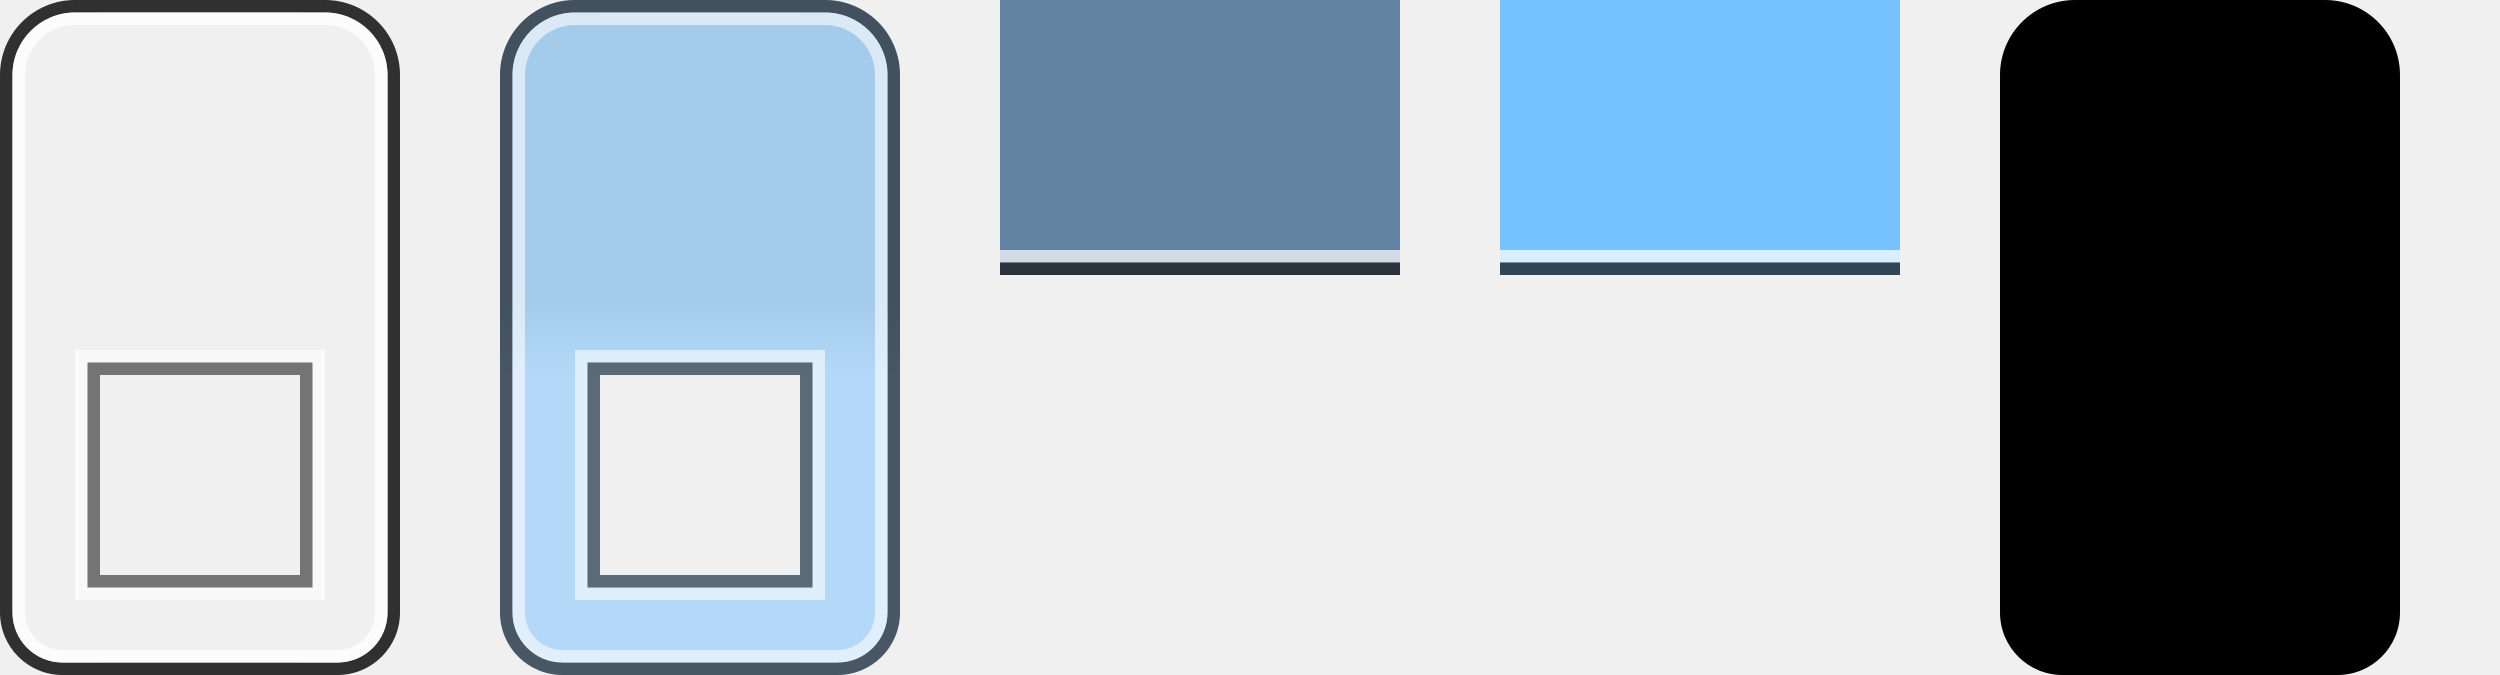
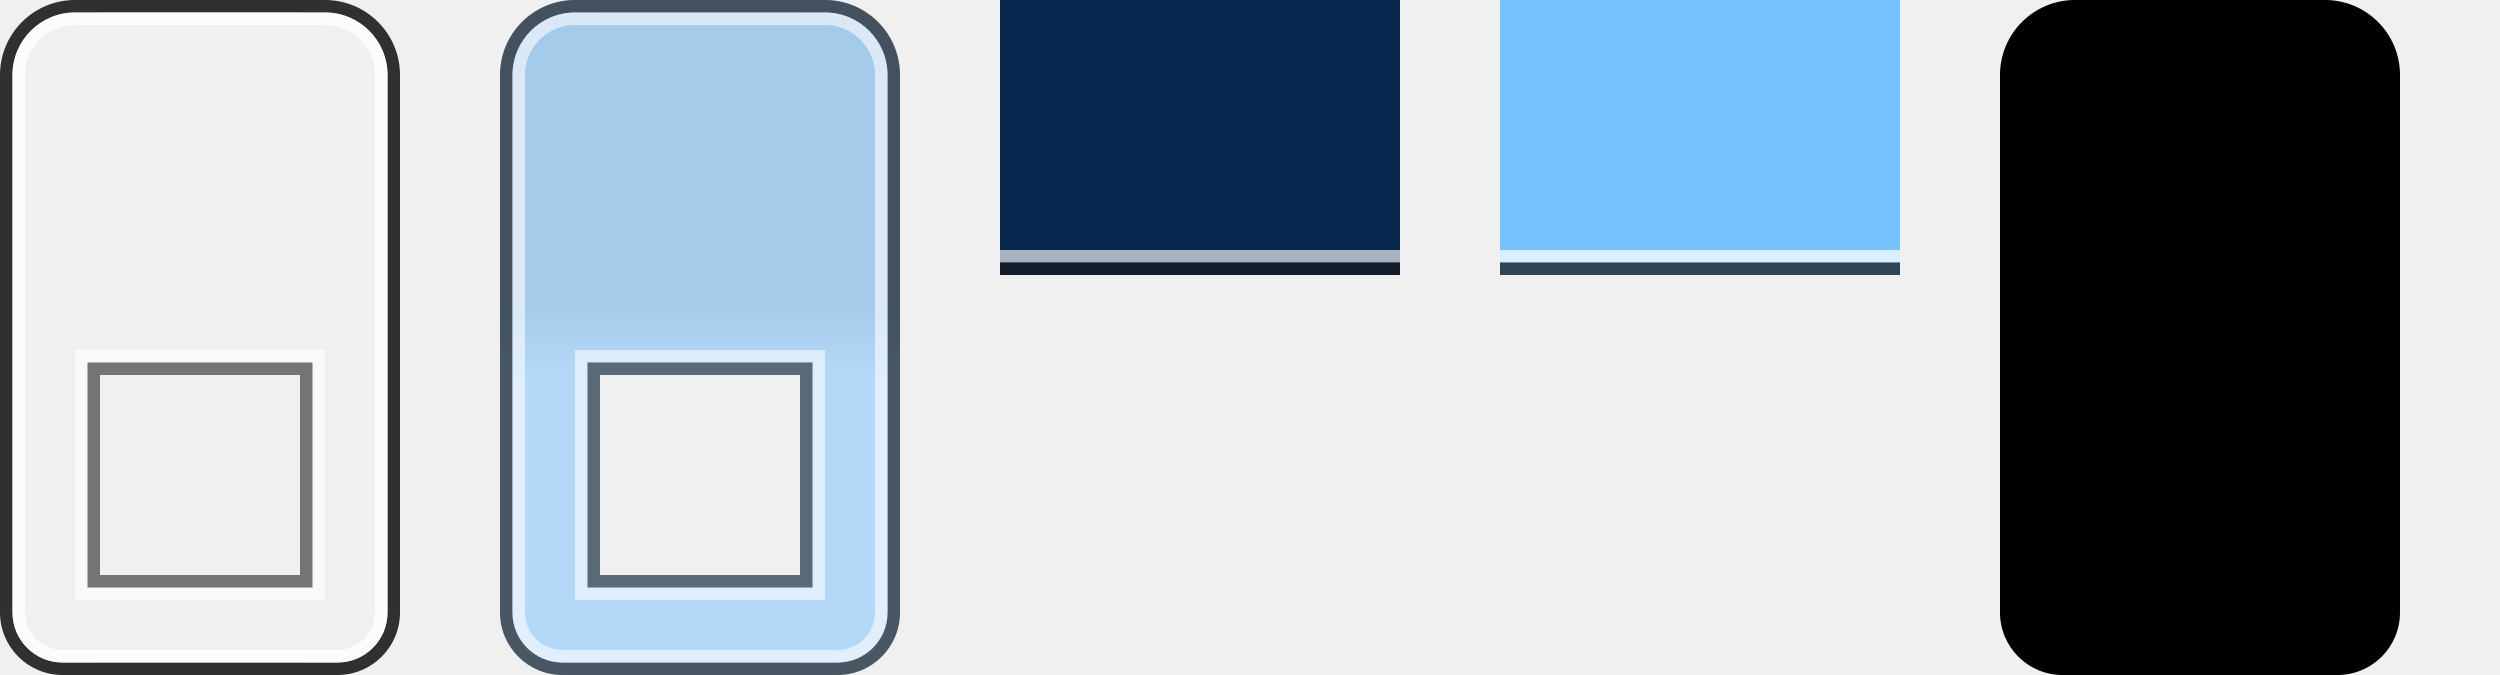
<svg xmlns="http://www.w3.org/2000/svg" width="200" height="54">
  <defs>
    <linearGradient id="inactive-tint" gradientUnits="userSpaceOnUse" x1="0" y1="0" x2="0" y2="30">
      <stop offset=".8" stop-color="#58A5E1" />
      <stop offset="1" stop-color="#77C1FF" />
    </linearGradient>
  </defs>
  <g id="decoration-topleft">
    <rect x="0" y="0" width="8" height="30" fill="none" />
    <path d="M0,6A6,6 0 0 1 6,0H8V30H0zM1,6A5,5 0 0 1 6,1H8V30H1z" fill="#000000" fill-opacity="0.8" fill-rule="evenodd" />
    <path d="M1,6A5,5 0 0 1 6,1H8V30H1zM2,6A4,4 0 0 1 6,2H8V30H2z" fill="#FFFFFF" fill-opacity="0.8" fill-rule="evenodd" />
    <path d="M6,28H8V30H6zM7,29H8V30H7z" fill="#FEFEFE" fill-opacity="0.569" fill-rule="evenodd" />
    <path d="M7,29H8V30H7z" fill="#181818" fill-opacity="0.573" fill-rule="evenodd" />
  </g>
  <g id="decoration-top">
    <rect x="8" y="0" width="16" height="30" fill="none" />
    <path d="M8,0H24V30H8zM8,1H24V30H8z" fill="#000000" fill-opacity="0.8" fill-rule="evenodd" />
    <path d="M8,1H24V30H8zM8,2H24V30H8z" fill="#FFFFFF" fill-opacity="0.8" fill-rule="evenodd" />
    <path d="M8,28H24V30H8zM8,29H24V30H8z" fill="#FEFEFE" fill-opacity="0.569" fill-rule="evenodd" />
    <path d="M8,29H24V30H8z" fill="#181818" fill-opacity="0.573" fill-rule="evenodd" />
  </g>
  <g id="decoration-topright">
    <rect x="24" y="0" width="8" height="30" fill="none" />
    <path d="M24,0H26A6,6 0 0 1 32,6V30H24zM24,1H26A5,5 0 0 1 31,6V30H24z" fill="#000000" fill-opacity="0.8" fill-rule="evenodd" />
    <path d="M24,1H26A5,5 0 0 1 31,6V30H24zM24,2H26A4,4 0 0 1 30,6V30H24z" fill="#FFFFFF" fill-opacity="0.8" fill-rule="evenodd" />
    <path d="M24,28H26V30H24zM24,29H25V30H24z" fill="#FEFEFE" fill-opacity="0.569" fill-rule="evenodd" />
    <path d="M24,29H25V30H24z" fill="#181818" fill-opacity="0.573" fill-rule="evenodd" />
  </g>
  <g id="decoration-left">
    <rect x="0" y="30" width="8" height="16" fill="none" />
    <path d="M0,30H8V46H0zM1,30H8V46H1z" fill="#000000" fill-opacity="0.8" fill-rule="evenodd" />
    <path d="M1,30H8V46H1zM2,30H8V46H2z" fill="#FFFFFF" fill-opacity="0.8" fill-rule="evenodd" />
    <path d="M6,30H8V46H6zM7,30H8V46H7z" fill="#FEFEFE" fill-opacity="0.569" fill-rule="evenodd" />
    <path d="M7,30H8V46H7z" fill="#181818" fill-opacity="0.573" fill-rule="evenodd" />
  </g>
  <g id="decoration-center">
    <rect x="8" y="30" width="16" height="16" fill="none" />
    <path d="M8,30H24V46H8zM8,30H24V46H8z" fill="#000000" fill-opacity="0.8" fill-rule="evenodd" />
    <path d="M8,30H24V46H8zM8,30H24V46H8z" fill="#FFFFFF" fill-opacity="0.8" fill-rule="evenodd" />
    <path d="M8,30H24V46H8zM8,30H24V46H8z" fill="#FEFEFE" fill-opacity="0.569" fill-rule="evenodd" />
    <path d="M8,30H24V46H8zM8,30H24V46H8z" fill="#181818" fill-opacity="0.573" fill-rule="evenodd" />
  </g>
  <g id="decoration-right">
    <rect x="24" y="30" width="8" height="16" fill="none" />
    <path d="M24,30H32V46H24zM24,30H31V46H24z" fill="#000000" fill-opacity="0.8" fill-rule="evenodd" />
    <path d="M24,30H31V46H24zM24,30H30V46H24z" fill="#FFFFFF" fill-opacity="0.8" fill-rule="evenodd" />
    <path d="M24,30H26V46H24zM24,30H25V46H24z" fill="#FEFEFE" fill-opacity="0.569" fill-rule="evenodd" />
    <path d="M24,30H25V46H24z" fill="#181818" fill-opacity="0.573" fill-rule="evenodd" />
  </g>
  <g id="decoration-bottomleft">
    <rect x="0" y="46" width="8" height="8" fill="none" />
    <path d="M0,46H8V54H5A5,5 0 0 1 0,49zM1,46H8V53H5A4,4 0 0 1 1,49z" fill="#000000" fill-opacity="0.8" fill-rule="evenodd" />
    <path d="M1,46H8V53H5A4,4 0 0 1 1,49zM2,46H8V52H5A3,3 0 0 1 2,49z" fill="#FFFFFF" fill-opacity="0.8" fill-rule="evenodd" />
    <path d="M6,46H8V48H6zM7,46H8V47H7z" fill="#FEFEFE" fill-opacity="0.569" fill-rule="evenodd" />
    <path d="M7,46H8V47H7z" fill="#181818" fill-opacity="0.573" fill-rule="evenodd" />
  </g>
  <g id="decoration-bottom">
    <rect x="8" y="46" width="16" height="8" fill="none" />
    <path d="M8,46H24V54H8zM8,46H24V53H8z" fill="#000000" fill-opacity="0.8" fill-rule="evenodd" />
    <path d="M8,46H24V53H8zM8,46H24V52H8z" fill="#FFFFFF" fill-opacity="0.8" fill-rule="evenodd" />
    <path d="M8,46H24V48H8zM8,46H24V47H8z" fill="#FEFEFE" fill-opacity="0.569" fill-rule="evenodd" />
    <path d="M8,46H24V47H8z" fill="#181818" fill-opacity="0.573" fill-rule="evenodd" />
  </g>
  <g id="decoration-bottomright">
    <rect x="24" y="46" width="8" height="8" fill="none" />
    <path d="M24,46H32V49A5,5 0 0 1 27,54H24zM24,46H31V49A4,4 0 0 1 27,53H24z" fill="#000000" fill-opacity="0.8" fill-rule="evenodd" />
    <path d="M24,46H31V49A4,4 0 0 1 27,53H24zM24,46H30V49A3,3 0 0 1 27,52H24z" fill="#FFFFFF" fill-opacity="0.8" fill-rule="evenodd" />
    <path d="M24,46H26V48H24zM24,46H25V47H24z" fill="#FEFEFE" fill-opacity="0.569" fill-rule="evenodd" />
    <path d="M24,46H25V47H24z" fill="#181818" fill-opacity="0.573" fill-rule="evenodd" />
  </g>
  <rect id="decoration-hint-stretch-borders" x="0" y="0" width="1" height="1" fill="none" />
  <g id="decoration-inactive-topleft">
    <rect x="40" y="0" width="8" height="30" fill="none" />
    <path d="M40,6A6,6 0 0 1 46,0H48V30H40z" fill="url(#inactive-tint)" fill-opacity="0.502" fill-rule="evenodd" />
    <path d="M40,6A6,6 0 0 1 46,0H48V30H40zM41,6A5,5 0 0 1 46,1H48V30H41z" fill="#000000" fill-opacity="0.6" fill-rule="evenodd" />
    <path d="M41,6A5,5 0 0 1 46,1H48V30H41zM42,6A4,4 0 0 1 46,2H48V30H42z" fill="#FEFEFE" fill-opacity="0.6" fill-rule="evenodd" />
    <path d="M46,28H48V30H46zM47,29H48V30H47z" fill="#FEFEFE" fill-opacity="0.569" fill-rule="evenodd" />
    <path d="M47,29H48V30H47z" fill="#181818" fill-opacity="0.573" fill-rule="evenodd" />
  </g>
  <g id="decoration-inactive-top">
    <rect x="48" y="0" width="16" height="30" fill="none" />
    <path d="M48,0H64V30H48z" fill="url(#inactive-tint)" fill-opacity="0.502" fill-rule="evenodd" />
    <path d="M48,0H64V30H48zM48,1H64V30H48z" fill="#000000" fill-opacity="0.6" fill-rule="evenodd" />
    <path d="M48,1H64V30H48zM48,2H64V30H48z" fill="#FEFEFE" fill-opacity="0.6" fill-rule="evenodd" />
    <path d="M48,28H64V30H48zM48,29H64V30H48z" fill="#FEFEFE" fill-opacity="0.569" fill-rule="evenodd" />
    <path d="M48,29H64V30H48z" fill="#181818" fill-opacity="0.573" fill-rule="evenodd" />
  </g>
  <g id="decoration-inactive-topright">
    <rect x="64" y="0" width="8" height="30" fill="none" />
    <path d="M64,0H66A6,6 0 0 1 72,6V30H64z" fill="url(#inactive-tint)" fill-opacity="0.502" fill-rule="evenodd" />
    <path d="M64,0H66A6,6 0 0 1 72,6V30H64zM64,1H66A5,5 0 0 1 71,6V30H64z" fill="#000000" fill-opacity="0.6" fill-rule="evenodd" />
    <path d="M64,1H66A5,5 0 0 1 71,6V30H64zM64,2H66A4,4 0 0 1 70,6V30H64z" fill="#FEFEFE" fill-opacity="0.6" fill-rule="evenodd" />
    <path d="M64,28H66V30H64zM64,29H65V30H64z" fill="#FEFEFE" fill-opacity="0.569" fill-rule="evenodd" />
    <path d="M64,29H65V30H64z" fill="#181818" fill-opacity="0.573" fill-rule="evenodd" />
  </g>
  <g id="decoration-inactive-left">
    <rect x="40" y="30" width="8" height="16" fill="none" />
    <path d="M40,30H48V46H40z" fill="url(#inactive-tint)" fill-opacity="0.502" fill-rule="evenodd" />
    <path d="M40,30H48V46H40zM41,30H48V46H41z" fill="#000000" fill-opacity="0.6" fill-rule="evenodd" />
    <path d="M41,30H48V46H41zM42,30H48V46H42z" fill="#FEFEFE" fill-opacity="0.6" fill-rule="evenodd" />
    <path d="M46,30H48V46H46zM47,30H48V46H47z" fill="#FEFEFE" fill-opacity="0.569" fill-rule="evenodd" />
    <path d="M47,30H48V46H47z" fill="#181818" fill-opacity="0.573" fill-rule="evenodd" />
  </g>
  <g id="decoration-inactive-center">
    <rect x="48" y="30" width="16" height="16" fill="none" />
    <path d="M48,30H64V46H48zM48,30H64V46H48z" fill="url(#inactive-tint)" fill-opacity="0.502" fill-rule="evenodd" />
    <path d="M48,30H64V46H48zM48,30H64V46H48z" fill="#000000" fill-opacity="0.6" fill-rule="evenodd" />
    <path d="M48,30H64V46H48zM48,30H64V46H48z" fill="#FEFEFE" fill-opacity="0.6" fill-rule="evenodd" />
    <path d="M48,30H64V46H48zM48,30H64V46H48z" fill="#FEFEFE" fill-opacity="0.569" fill-rule="evenodd" />
    <path d="M48,30H64V46H48zM48,30H64V46H48z" fill="#181818" fill-opacity="0.573" fill-rule="evenodd" />
  </g>
  <g id="decoration-inactive-right">
    <rect x="64" y="30" width="8" height="16" fill="none" />
    <path d="M64,30H72V46H64z" fill="url(#inactive-tint)" fill-opacity="0.502" fill-rule="evenodd" />
    <path d="M64,30H72V46H64zM64,30H71V46H64z" fill="#000000" fill-opacity="0.6" fill-rule="evenodd" />
    <path d="M64,30H71V46H64zM64,30H70V46H64z" fill="#FEFEFE" fill-opacity="0.6" fill-rule="evenodd" />
    <path d="M64,30H66V46H64zM64,30H65V46H64z" fill="#FEFEFE" fill-opacity="0.569" fill-rule="evenodd" />
    <path d="M64,30H65V46H64z" fill="#181818" fill-opacity="0.573" fill-rule="evenodd" />
  </g>
  <g id="decoration-inactive-bottomleft">
    <rect x="40" y="46" width="8" height="8" fill="none" />
    <path d="M40,46H48V54H45A5,5 0 0 1 40,49z" fill="url(#inactive-tint)" fill-opacity="0.502" fill-rule="evenodd" />
    <path d="M40,46H48V54H45A5,5 0 0 1 40,49zM41,46H48V53H45A4,4 0 0 1 41,49z" fill="#000000" fill-opacity="0.6" fill-rule="evenodd" />
    <path d="M41,46H48V53H45A4,4 0 0 1 41,49zM42,46H48V52H45A3,3 0 0 1 42,49z" fill="#FEFEFE" fill-opacity="0.6" fill-rule="evenodd" />
    <path d="M46,46H48V48H46zM47,46H48V47H47z" fill="#FEFEFE" fill-opacity="0.569" fill-rule="evenodd" />
    <path d="M47,46H48V47H47z" fill="#181818" fill-opacity="0.573" fill-rule="evenodd" />
  </g>
  <g id="decoration-inactive-bottom">
    <rect x="48" y="46" width="16" height="8" fill="none" />
    <path d="M48,46H64V54H48z" fill="url(#inactive-tint)" fill-opacity="0.502" fill-rule="evenodd" />
    <path d="M48,46H64V54H48zM48,46H64V53H48z" fill="#000000" fill-opacity="0.6" fill-rule="evenodd" />
    <path d="M48,46H64V53H48zM48,46H64V52H48z" fill="#FEFEFE" fill-opacity="0.6" fill-rule="evenodd" />
    <path d="M48,46H64V48H48zM48,46H64V47H48z" fill="#FEFEFE" fill-opacity="0.569" fill-rule="evenodd" />
    <path d="M48,46H64V47H48z" fill="#181818" fill-opacity="0.573" fill-rule="evenodd" />
  </g>
  <g id="decoration-inactive-bottomright">
    <rect x="64" y="46" width="8" height="8" fill="none" />
    <path d="M64,46H72V49A5,5 0 0 1 67,54H64z" fill="url(#inactive-tint)" fill-opacity="0.502" fill-rule="evenodd" />
    <path d="M64,46H72V49A5,5 0 0 1 67,54H64zM64,46H71V49A4,4 0 0 1 67,53H64z" fill="#000000" fill-opacity="0.6" fill-rule="evenodd" />
    <path d="M64,46H71V49A4,4 0 0 1 67,53H64zM64,46H70V49A3,3 0 0 1 67,52H64z" fill="#FEFEFE" fill-opacity="0.6" fill-rule="evenodd" />
    <path d="M64,46H66V48H64zM64,46H65V47H64z" fill="#FEFEFE" fill-opacity="0.569" fill-rule="evenodd" />
    <path d="M64,46H65V47H64z" fill="#181818" fill-opacity="0.573" fill-rule="evenodd" />
  </g>
  <rect id="decoration-inactive-hint-stretch-borders" x="40" y="0" width="1" height="1" fill="none" />
  <g id="decoration-maximized-topleft">
-     <rect x="80" y="0" width="32" height="22" fill="#6081A2" fill-opacity="0.51" />
+     <rect x="80" y="0" width="32" height="22" fill="#08274E" fill-opacity="0.714" />
    <rect x="80" y="20" width="32" height="1" fill="#FEFEFE" fill-opacity="0.569" />
    <rect x="80" y="21" width="32" height="1" fill="#181818" fill-opacity="0.573" />
  </g>
  <g id="decoration-maximized-top">
-     <rect x="80" y="0" width="32" height="22" fill="#6081A2" fill-opacity="0.51" />
+     <rect x="80" y="0" width="32" height="22" fill="#08274E" fill-opacity="0.714" />
    <rect x="80" y="20" width="32" height="1" fill="#FEFEFE" fill-opacity="0.569" />
    <rect x="80" y="21" width="32" height="1" fill="#181818" fill-opacity="0.573" />
  </g>
  <g id="decoration-maximized-topright">
-     <rect x="80" y="0" width="32" height="22" fill="#6081A2" fill-opacity="0.51" />
+     <rect x="80" y="0" width="32" height="22" fill="#08274E" fill-opacity="0.714" />
    <rect x="80" y="20" width="32" height="1" fill="#FEFEFE" fill-opacity="0.569" />
    <rect x="80" y="21" width="32" height="1" fill="#181818" fill-opacity="0.573" />
  </g>
  <g id="decoration-maximized-left">
-     <rect x="80" y="0" width="32" height="22" fill="#6081A2" fill-opacity="0.51" />
+     <rect x="80" y="0" width="32" height="22" fill="#08274E" fill-opacity="0.714" />
    <rect x="80" y="20" width="32" height="1" fill="#FEFEFE" fill-opacity="0.569" />
    <rect x="80" y="21" width="32" height="1" fill="#181818" fill-opacity="0.573" />
  </g>
  <g id="decoration-maximized-center">
-     <rect x="80" y="0" width="32" height="22" fill="#6081A2" fill-opacity="0.51" />
+     <rect x="80" y="0" width="32" height="22" fill="#08274E" fill-opacity="0.714" />
    <rect x="80" y="20" width="32" height="1" fill="#FEFEFE" fill-opacity="0.569" />
    <rect x="80" y="21" width="32" height="1" fill="#181818" fill-opacity="0.573" />
  </g>
  <g id="decoration-maximized-right">
-     <rect x="80" y="0" width="32" height="22" fill="#6081A2" fill-opacity="0.51" />
+     <rect x="80" y="0" width="32" height="22" fill="#08274E" fill-opacity="0.714" />
    <rect x="80" y="20" width="32" height="1" fill="#FEFEFE" fill-opacity="0.569" />
    <rect x="80" y="21" width="32" height="1" fill="#181818" fill-opacity="0.573" />
  </g>
  <g id="decoration-maximized-bottomleft">
-     <rect x="80" y="0" width="32" height="22" fill="#6081A2" fill-opacity="0.51" />
+     <rect x="80" y="0" width="32" height="22" fill="#08274E" fill-opacity="0.714" />
    <rect x="80" y="20" width="32" height="1" fill="#FEFEFE" fill-opacity="0.569" />
    <rect x="80" y="21" width="32" height="1" fill="#181818" fill-opacity="0.573" />
  </g>
  <g id="decoration-maximized-bottom">
-     <rect x="80" y="0" width="32" height="22" fill="#6081A2" fill-opacity="0.51" />
+     <rect x="80" y="0" width="32" height="22" fill="#08274E" fill-opacity="0.714" />
    <rect x="80" y="20" width="32" height="1" fill="#FEFEFE" fill-opacity="0.569" />
    <rect x="80" y="21" width="32" height="1" fill="#181818" fill-opacity="0.573" />
  </g>
  <g id="decoration-maximized-bottomright">
-     <rect x="80" y="0" width="32" height="22" fill="#6081A2" fill-opacity="0.51" />
+     <rect x="80" y="0" width="32" height="22" fill="#08274E" fill-opacity="0.714" />
    <rect x="80" y="20" width="32" height="1" fill="#FEFEFE" fill-opacity="0.569" />
    <rect x="80" y="21" width="32" height="1" fill="#181818" fill-opacity="0.573" />
  </g>
  <g id="decoration-maximized-inactive-topleft">
    <rect x="120" y="0" width="32" height="22" fill="#77C1FF" fill-opacity="0.502" />
    <rect x="120" y="20" width="32" height="1" fill="#FEFEFE" fill-opacity="0.569" />
    <rect x="120" y="21" width="32" height="1" fill="#181818" fill-opacity="0.573" />
  </g>
  <g id="decoration-maximized-inactive-top">
    <rect x="120" y="0" width="32" height="22" fill="#77C1FF" fill-opacity="0.502" />
    <rect x="120" y="20" width="32" height="1" fill="#FEFEFE" fill-opacity="0.569" />
    <rect x="120" y="21" width="32" height="1" fill="#181818" fill-opacity="0.573" />
  </g>
  <g id="decoration-maximized-inactive-topright">
    <rect x="120" y="0" width="32" height="22" fill="#77C1FF" fill-opacity="0.502" />
    <rect x="120" y="20" width="32" height="1" fill="#FEFEFE" fill-opacity="0.569" />
    <rect x="120" y="21" width="32" height="1" fill="#181818" fill-opacity="0.573" />
  </g>
  <g id="decoration-maximized-inactive-left">
    <rect x="120" y="0" width="32" height="22" fill="#77C1FF" fill-opacity="0.502" />
    <rect x="120" y="20" width="32" height="1" fill="#FEFEFE" fill-opacity="0.569" />
    <rect x="120" y="21" width="32" height="1" fill="#181818" fill-opacity="0.573" />
  </g>
  <g id="decoration-maximized-inactive-center">
    <rect x="120" y="0" width="32" height="22" fill="#77C1FF" fill-opacity="0.502" />
    <rect x="120" y="20" width="32" height="1" fill="#FEFEFE" fill-opacity="0.569" />
    <rect x="120" y="21" width="32" height="1" fill="#181818" fill-opacity="0.573" />
  </g>
  <g id="decoration-maximized-inactive-right">
    <rect x="120" y="0" width="32" height="22" fill="#77C1FF" fill-opacity="0.502" />
    <rect x="120" y="20" width="32" height="1" fill="#FEFEFE" fill-opacity="0.569" />
    <rect x="120" y="21" width="32" height="1" fill="#181818" fill-opacity="0.573" />
  </g>
  <g id="decoration-maximized-inactive-bottomleft">
    <rect x="120" y="0" width="32" height="22" fill="#77C1FF" fill-opacity="0.502" />
    <rect x="120" y="20" width="32" height="1" fill="#FEFEFE" fill-opacity="0.569" />
    <rect x="120" y="21" width="32" height="1" fill="#181818" fill-opacity="0.573" />
  </g>
  <g id="decoration-maximized-inactive-bottom">
    <rect x="120" y="0" width="32" height="22" fill="#77C1FF" fill-opacity="0.502" />
    <rect x="120" y="20" width="32" height="1" fill="#FEFEFE" fill-opacity="0.569" />
    <rect x="120" y="21" width="32" height="1" fill="#181818" fill-opacity="0.573" />
  </g>
  <g id="decoration-maximized-inactive-bottomright">
    <rect x="120" y="0" width="32" height="22" fill="#77C1FF" fill-opacity="0.502" />
    <rect x="120" y="20" width="32" height="1" fill="#FEFEFE" fill-opacity="0.569" />
    <rect x="120" y="21" width="32" height="1" fill="#181818" fill-opacity="0.573" />
  </g>
  <path id="mask-topleft" d="M160,6A6,6 0 0 1 166,0H168V30H160z" />
  <path id="mask-top" d="M168,0H184V30H168z" />
  <path id="mask-topright" d="M184,0H186A6,6 0 0 1 192,6V30H184z" />
  <path id="mask-left" d="M160,30H168V46H160z" />
  <path id="mask-center" d="M168,30H184V46H168z" />
  <path id="mask-right" d="M184,30H192V46H184z" />
  <path id="mask-bottomleft" d="M160,46H168V54H165A5,5 0 0 1 160,49z" />
  <path id="mask-bottom" d="M168,46H184V54H168z" />
  <path id="mask-bottomright" d="M184,46H192V49A5,5 0 0 1 187,54H184z" />
</svg>
